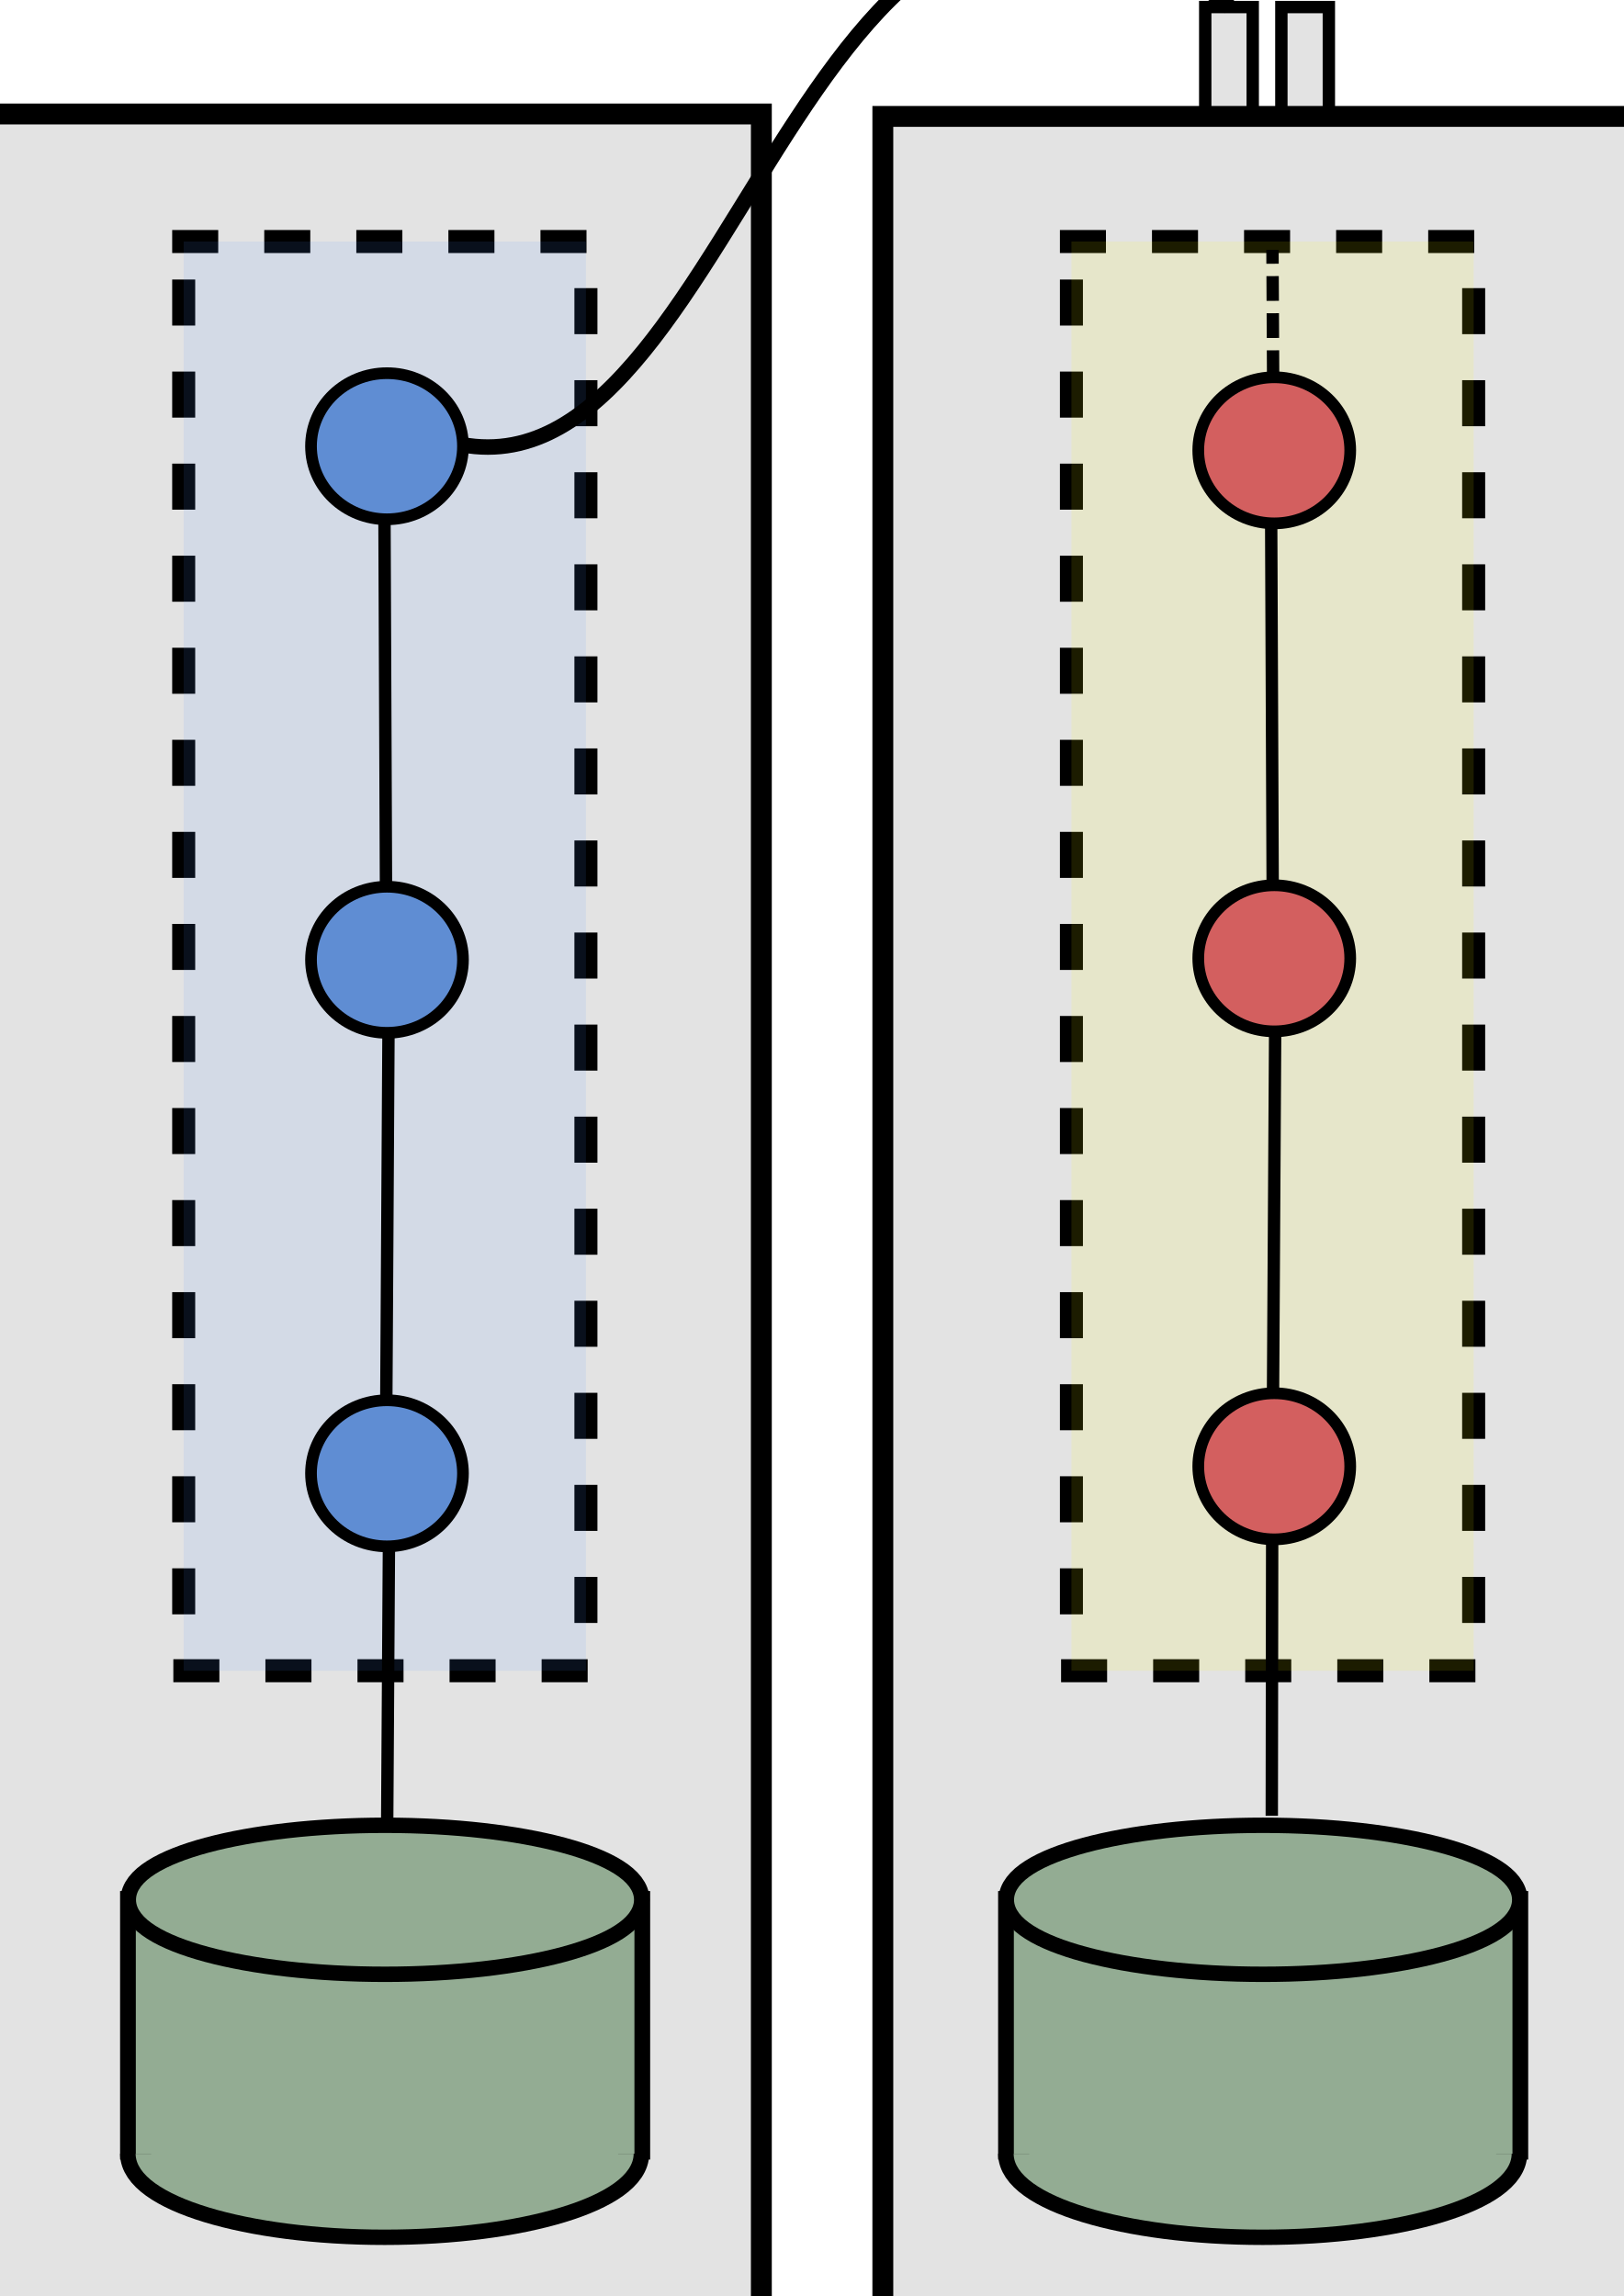
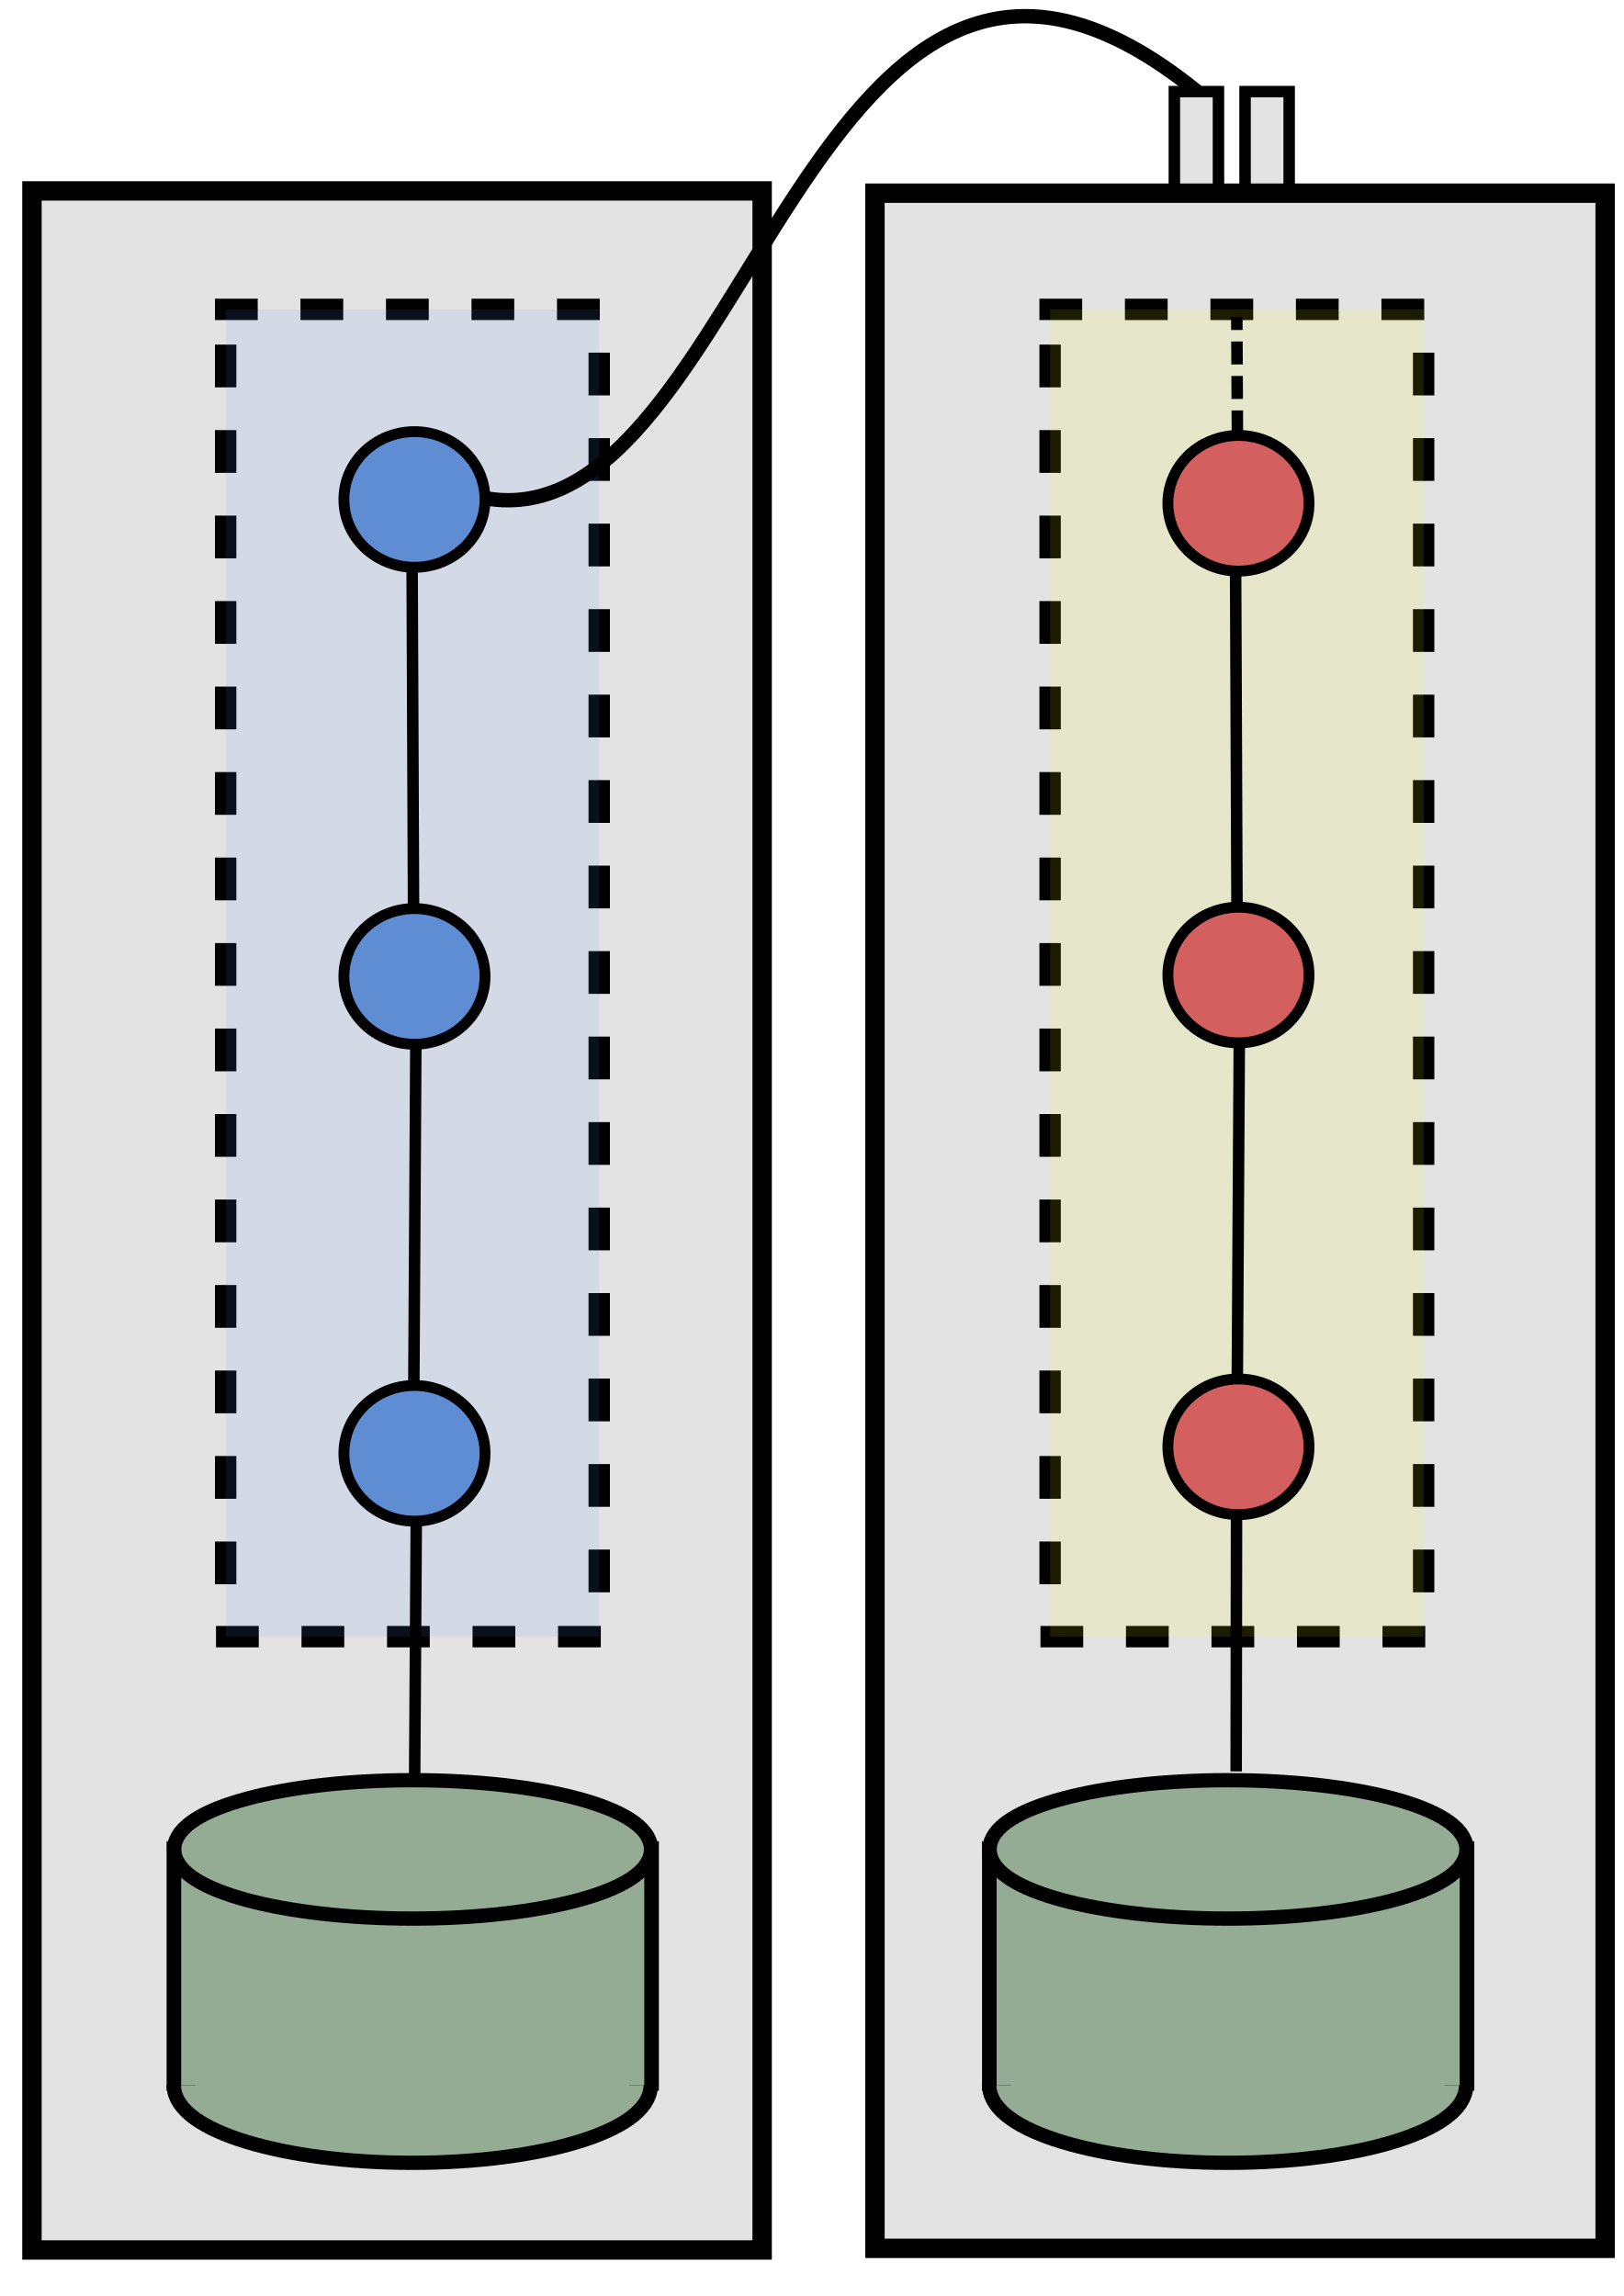
- <svg xmlns="http://www.w3.org/2000/svg" xmlns:ns1="http://www.openswatchbook.org/uri/2009/osb" width="210mm" height="297mm" viewBox="0 0 210 297" version="1.1" id="svg1000">
+ <svg xmlns="http://www.w3.org/2000/svg" width="210mm" height="297mm" viewBox="0 0 210 297" version="1.1" id="svg1000">
  <defs id="defs994">
-     <linearGradient id="linearGradient6808" ns1:paint="gradient">
+     <linearGradient id="linearGradient6808">
      <stop style="stop-color:#5f8dd3;stop-opacity:1;" offset="0" id="stop6804" />
      <stop style="stop-color:#d35f5f;stop-opacity:1" offset="1" id="stop6806" />
    </linearGradient>
  </defs>
  <g id="layer1">
-     <rect style="opacity:1;fill:#000000;fill-opacity:0.11;fill-rule:nonzero;stroke:#000000;stroke-width:2.7;stroke-linecap:square;stroke-linejoin:miter;stroke-miterlimit:8;stroke-dasharray:none;stroke-dashoffset:0;stroke-opacity:1;paint-order:markers stroke fill" id="rect3713" width="101.688" height="286.802" x="-3.219" y="14.744" />
-     <rect style="opacity:1;fill:#000000;fill-opacity:0.11;fill-rule:nonzero;stroke:#000000;stroke-width:2.698;stroke-linecap:square;stroke-linejoin:miter;stroke-miterlimit:8;stroke-dasharray:none;stroke-dashoffset:0;stroke-opacity:1;paint-order:markers stroke fill" id="rect3713-8" width="101.688" height="286.261" x="114.18" y="15.058" />
-     <rect style="opacity:1;fill:#ffff00;fill-opacity:0.11;fill-rule:nonzero;stroke:#000000;stroke-width:2.977;stroke-linecap:square;stroke-linejoin:miter;stroke-miterlimit:8;stroke-dasharray:2.977,8.931;stroke-dashoffset:0;stroke-opacity:1;paint-order:markers stroke fill" id="rect3713-4-9-1-8-4" width="52.023" height="184.873" x="138.571" y="31.243" />
-     <rect style="opacity:1;fill:#5599ff;fill-opacity:0.11;fill-rule:nonzero;stroke:#000000;stroke-width:2.977;stroke-linecap:square;stroke-linejoin:miter;stroke-miterlimit:8;stroke-dasharray:2.977,8.931;stroke-dashoffset:0;stroke-opacity:1;paint-order:markers stroke fill" id="rect3713-4-9-08-2" width="52.023" height="184.873" x="23.757" y="31.243" />
-     <ellipse style="opacity:1;fill:#5f8dd3;fill-opacity:1;fill-rule:nonzero;stroke:#000000;stroke-width:3.023;stroke-linecap:square;stroke-linejoin:miter;stroke-miterlimit:8;stroke-dasharray:none;stroke-dashoffset:0;stroke-opacity:1;paint-order:markers stroke fill" id="path3715-5-1-19-4" cx="50.051" cy="57.723" rx="9.071" ry="8.693" />
-     <ellipse style="opacity:1;fill:#5f8dd3;fill-opacity:1;fill-rule:nonzero;stroke:#000000;stroke-width:3.023;stroke-linecap:square;stroke-linejoin:miter;stroke-miterlimit:8;stroke-dasharray:none;stroke-dashoffset:0;stroke-opacity:1;paint-order:markers stroke fill" id="path3715-4-2-2-8-6" cx="50.051" cy="190.582" rx="9.071" ry="8.693" />
-     <ellipse style="opacity:1;fill:#d35f5f;fill-opacity:1;fill-rule:nonzero;stroke:#000000;stroke-width:3.023;stroke-linecap:square;stroke-linejoin:miter;stroke-miterlimit:8;stroke-dasharray:none;stroke-dashoffset:0;stroke-opacity:1;paint-order:markers stroke fill" id="path3715-9-4-9-2-7" cx="164.804" cy="58.252" rx="9.071" ry="8.693" />
-     <ellipse style="opacity:1;fill:#5f8dd3;fill-opacity:1;fill-rule:nonzero;stroke:#000000;stroke-width:3.023;stroke-linecap:square;stroke-linejoin:miter;stroke-miterlimit:8;stroke-dasharray:none;stroke-dashoffset:0;stroke-opacity:1;paint-order:markers stroke fill" id="path3715-7-8-0-6-5" cx="50.051" cy="124.152" rx="9.071" ry="8.693" />
-     <ellipse style="opacity:1;fill:#d35f5f;fill-opacity:1;fill-rule:nonzero;stroke:#000000;stroke-width:3.023;stroke-linecap:square;stroke-linejoin:miter;stroke-miterlimit:8;stroke-dasharray:none;stroke-dashoffset:0;stroke-opacity:1;paint-order:markers stroke fill" id="path3715-44-5-0-02-7" cx="164.804" cy="123.963" rx="9.071" ry="8.693" />
-     <ellipse style="opacity:1;fill:#d35f5f;fill-opacity:1;fill-rule:nonzero;stroke:#000000;stroke-width:3.023;stroke-linecap:square;stroke-linejoin:miter;stroke-miterlimit:8;stroke-dasharray:none;stroke-dashoffset:0;stroke-opacity:1;paint-order:markers stroke fill" id="path3715-1-9-8-21-3" cx="164.804" cy="189.674" rx="9.071" ry="8.693" />
-     <path style="fill:none;fill-rule:evenodd;stroke:#000000;stroke-width:2;stroke-linecap:butt;stroke-linejoin:miter;stroke-miterlimit:4;stroke-dasharray:none;stroke-opacity:1" d="M 59.715,57.512 C 96.663,64.361 105.128,-42.775 159.053,0.913" id="path3861-8-56-4" />
-     <path style="fill:none;fill-rule:evenodd;stroke:#000000;stroke-width:1.6;stroke-linecap:butt;stroke-linejoin:miter;stroke-miterlimit:4;stroke-dasharray:none;stroke-opacity:1" d="m 49.728,67.477 0.193,46.993" id="path3863-3-4-1" />
-     <path style="fill:none;fill-rule:evenodd;stroke:#000000;stroke-width:1.6;stroke-linecap:butt;stroke-linejoin:miter;stroke-miterlimit:4;stroke-dasharray:none;stroke-opacity:1" d="m 50.303,199.898 -0.23,36.334" id="path4076-0-1" />
-     <path style="fill:none;fill-rule:evenodd;stroke:#000000;stroke-width:1.6;stroke-linecap:butt;stroke-linejoin:miter;stroke-miterlimit:4;stroke-dasharray:none;stroke-opacity:1" d="m 164.534,199.474 -0.049,35.409" id="path4078-85-2" />
-     <g transform="matrix(0.714134,0,0,0.7076326,246.8334,183.4763)" style="stroke-width:5.627;stroke-miterlimit:8;stroke-dasharray:none" id="g5089-7-9-4">
+     <rect style="opacity:1;fill:#000000;fill-opacity:0.11;fill-rule:nonzero;stroke:#000000;stroke-width:2.508;stroke-linecap:square;stroke-linejoin:miter;stroke-miterlimit:8;stroke-dasharray:none;stroke-dashoffset:0;stroke-opacity:1;paint-order:markers stroke fill" id="rect3713" width="94.437" height="266.351" x="4.133" y="24.696" />
+     <rect style="opacity:1;fill:#000000;fill-opacity:0.11;fill-rule:nonzero;stroke:#000000;stroke-width:2.506;stroke-linecap:square;stroke-linejoin:miter;stroke-miterlimit:8;stroke-dasharray:none;stroke-dashoffset:0;stroke-opacity:1;paint-order:markers stroke fill" id="rect3713-8" width="94.437" height="265.849" x="113.161" y="24.988" />
+     <rect style="opacity:1;fill:#ffff00;fill-opacity:0.11;fill-rule:nonzero;stroke:#000000;stroke-width:2.765;stroke-linecap:square;stroke-linejoin:miter;stroke-miterlimit:8;stroke-dasharray:2.765, 8.294;stroke-dashoffset:0;stroke-opacity:1;paint-order:markers stroke fill" id="rect3713-4-9-1-8-4" width="48.313" height="171.69" x="135.813" y="40.019" />
+     <rect style="opacity:1;fill:#5599ff;fill-opacity:0.11;fill-rule:nonzero;stroke:#000000;stroke-width:2.765;stroke-linecap:square;stroke-linejoin:miter;stroke-miterlimit:8;stroke-dasharray:2.765, 8.294;stroke-dashoffset:0;stroke-opacity:1;paint-order:markers stroke fill" id="rect3713-4-9-08-2" width="48.313" height="171.69" x="29.185" y="40.019" />
+     <ellipse style="opacity:1;fill:#5f8dd3;fill-opacity:1;fill-rule:nonzero;stroke:#000000;stroke-width:2.807;stroke-linecap:square;stroke-linejoin:miter;stroke-miterlimit:8;stroke-dasharray:none;stroke-dashoffset:0;stroke-opacity:1;paint-order:markers stroke fill" id="path3715-5-1-19-4" cx="53.604" cy="64.61" rx="8.425" ry="8.074" />
+     <ellipse style="opacity:1;fill:#5f8dd3;fill-opacity:1;fill-rule:nonzero;stroke:#000000;stroke-width:2.807;stroke-linecap:square;stroke-linejoin:miter;stroke-miterlimit:8;stroke-dasharray:none;stroke-dashoffset:0;stroke-opacity:1;paint-order:markers stroke fill" id="path3715-4-2-2-8-6" cx="53.604" cy="187.995" rx="8.425" ry="8.074" />
+     <ellipse style="opacity:1;fill:#d35f5f;fill-opacity:1;fill-rule:nonzero;stroke:#000000;stroke-width:2.807;stroke-linecap:square;stroke-linejoin:miter;stroke-miterlimit:8;stroke-dasharray:none;stroke-dashoffset:0;stroke-opacity:1;paint-order:markers stroke fill" id="path3715-9-4-9-2-7" cx="160.174" cy="65.102" rx="8.425" ry="8.074" />
+     <ellipse style="opacity:1;fill:#5f8dd3;fill-opacity:1;fill-rule:nonzero;stroke:#000000;stroke-width:2.807;stroke-linecap:square;stroke-linejoin:miter;stroke-miterlimit:8;stroke-dasharray:none;stroke-dashoffset:0;stroke-opacity:1;paint-order:markers stroke fill" id="path3715-7-8-0-6-5" cx="53.604" cy="126.303" rx="8.425" ry="8.074" />
+     <ellipse style="opacity:1;fill:#d35f5f;fill-opacity:1;fill-rule:nonzero;stroke:#000000;stroke-width:2.807;stroke-linecap:square;stroke-linejoin:miter;stroke-miterlimit:8;stroke-dasharray:none;stroke-dashoffset:0;stroke-opacity:1;paint-order:markers stroke fill" id="path3715-44-5-0-02-7" cx="160.174" cy="126.127" rx="8.425" ry="8.074" />
+     <ellipse style="opacity:1;fill:#d35f5f;fill-opacity:1;fill-rule:nonzero;stroke:#000000;stroke-width:2.807;stroke-linecap:square;stroke-linejoin:miter;stroke-miterlimit:8;stroke-dasharray:none;stroke-dashoffset:0;stroke-opacity:1;paint-order:markers stroke fill" id="path3715-1-9-8-21-3" cx="160.174" cy="187.153" rx="8.425" ry="8.074" />
+     <path style="fill:none;fill-rule:evenodd;stroke:#000000;stroke-width:1.857;stroke-linecap:butt;stroke-linejoin:miter;stroke-miterlimit:4;stroke-dasharray:none;stroke-opacity:1" d="M 62.58,64.415 C 96.892,70.775 104.754,-28.722 154.833,11.852" id="path3861-8-56-4" />
+     <path style="fill:none;fill-rule:evenodd;stroke:#000000;stroke-width:1.486;stroke-linecap:butt;stroke-linejoin:miter;stroke-miterlimit:4;stroke-dasharray:none;stroke-opacity:1" d="m 53.304,73.669 0.179,43.642" id="path3863-3-4-1" />
+     <path style="fill:none;fill-rule:evenodd;stroke:#000000;stroke-width:1.486;stroke-linecap:butt;stroke-linejoin:miter;stroke-miterlimit:4;stroke-dasharray:none;stroke-opacity:1" d="M 53.839,196.647 53.625,230.39" id="path4076-0-1" />
+     <path style="fill:none;fill-rule:evenodd;stroke:#000000;stroke-width:1.486;stroke-linecap:butt;stroke-linejoin:miter;stroke-miterlimit:4;stroke-dasharray:none;stroke-opacity:1" d="m 159.924,196.254 -0.046,32.884" id="path4078-85-2" />
+     <g transform="matrix(0.663211,0,0,0.6571731,236.3549,181.3966)" style="stroke-width:5.627;stroke-miterlimit:8;stroke-dasharray:none" id="g5089-7-9-4">
      <path id="path3963-2-9-1" d="M -322.468,135.482 V 111.651 87.821 l 10.308,-0.037 c 5.669,-0.02 20.444,-0.037 32.832,-0.037 12.388,0 28.709,0.017 36.268,0.037 l 13.744,0.037 v 23.831 23.831" style="fill:#93ac93;fill-opacity:1;stroke:#000000;stroke-width:2.849;stroke-miterlimit:8;stroke-dasharray:none;stroke-opacity:1" />
      <ellipse style="opacity:1;fill:#93ac93;fill-opacity:1;fill-rule:nonzero;stroke:#000000;stroke-width:5.627;stroke-linecap:square;stroke-linejoin:miter;stroke-miterlimit:8;stroke-dasharray:none;stroke-dashoffset:0;stroke-opacity:1;paint-order:markers stroke fill" id="path4036-99-0-7" cx="-275.913" cy="88.001" rx="45.096" ry="12.212" />
      <path id="path4036-9-25-1-3" d="m -230.884,134.431 c -2e-5,7.653 -20.19,13.857 -45.096,13.857 -24.906,0 -45.096,-6.204 -45.096,-13.857" clip-path="none" style="opacity:1;fill:#93ac93;fill-opacity:1;fill-rule:nonzero;stroke:#000000;stroke-width:5.627;stroke-linecap:butt;stroke-linejoin:miter;stroke-miterlimit:8;stroke-dasharray:none;stroke-dashoffset:0;stroke-opacity:1;paint-order:markers stroke fill" />
    </g>
-     <path style="fill:none;fill-rule:evenodd;stroke:#000000;stroke-width:1.6;stroke-linecap:butt;stroke-linejoin:miter;stroke-miterlimit:4;stroke-dasharray:none;stroke-opacity:1" d="M 50.241,134.061 49.96,181.528" id="path3863-3-94-6-2" />
-     <path style="fill:none;fill-rule:evenodd;stroke:#000000;stroke-width:1.6;stroke-linecap:butt;stroke-linejoin:miter;stroke-miterlimit:4;stroke-dasharray:none;stroke-opacity:1" d="m 164.408,67.861 0.193,46.993" id="path3863-3-2-6-4" />
-     <path style="fill:none;fill-rule:evenodd;stroke:#000000;stroke-width:1.6;stroke-linecap:butt;stroke-linejoin:miter;stroke-miterlimit:4;stroke-dasharray:none;stroke-opacity:1" d="m 164.921,133.387 -0.28,47.466" id="path3863-3-94-2-7-5" />
-     <rect style="opacity:1;fill:#000000;fill-opacity:0.11;stroke:#000000;stroke-width:1.6;stroke-linecap:butt;stroke-miterlimit:4;stroke-dasharray:none;stroke-opacity:1" id="rect6945-3" width="6.142" height="13.702" x="155.878" y="0.913" />
-     <rect style="opacity:1;fill:#000000;fill-opacity:0.11;stroke:#000000;stroke-width:1.6;stroke-linecap:butt;stroke-miterlimit:4;stroke-dasharray:none;stroke-opacity:1" id="rect6945-1-3" width="6.142" height="13.702" x="165.724" y="0.913" />
-     <path style="fill:none;stroke:#000000;stroke-width:1.6;stroke-linecap:butt;stroke-linejoin:miter;stroke-miterlimit:4;stroke-dasharray:3.2, 1.6;stroke-dashoffset:0;stroke-opacity:1" d="m 164.658,48.517 -0.084,-16.203" id="path6979-7" />
-     <g transform="matrix(0.714134,0,0,0.7076326,360.3932,183.4763)" style="stroke-width:5.627;stroke-miterlimit:8;stroke-dasharray:none" id="g5089-7-9-4-1">
+     <path style="fill:none;fill-rule:evenodd;stroke:#000000;stroke-width:1.486;stroke-linecap:butt;stroke-linejoin:miter;stroke-miterlimit:4;stroke-dasharray:none;stroke-opacity:1" d="m 53.781,135.505 -0.26,44.082" id="path3863-3-94-6-2" />
+     <path style="fill:none;fill-rule:evenodd;stroke:#000000;stroke-width:1.486;stroke-linecap:butt;stroke-linejoin:miter;stroke-miterlimit:4;stroke-dasharray:none;stroke-opacity:1" d="m 159.807,74.026 0.179,43.642" id="path3863-3-2-6-4" />
+     <path style="fill:none;fill-rule:evenodd;stroke:#000000;stroke-width:1.486;stroke-linecap:butt;stroke-linejoin:miter;stroke-miterlimit:4;stroke-dasharray:none;stroke-opacity:1" d="m 160.283,134.879 -0.26,44.082" id="path3863-3-94-2-7-5" />
+     <rect style="opacity:1;fill:#000000;fill-opacity:0.11;stroke:#000000;stroke-width:1.486;stroke-linecap:butt;stroke-miterlimit:4;stroke-dasharray:none;stroke-opacity:1" id="rect6945-3" width="5.704" height="12.725" x="151.885" y="11.852" />
+     <rect style="opacity:1;fill:#000000;fill-opacity:0.11;stroke:#000000;stroke-width:1.486;stroke-linecap:butt;stroke-miterlimit:4;stroke-dasharray:none;stroke-opacity:1" id="rect6945-1-3" width="5.704" height="12.725" x="161.029" y="11.852" />
+     <path style="fill:none;stroke:#000000;stroke-width:1.486;stroke-linecap:butt;stroke-linejoin:miter;stroke-miterlimit:4;stroke-dasharray:2.972, 1.486;stroke-dashoffset:0;stroke-opacity:1" d="M 160.039,56.061 159.962,41.013" id="path6979-7" />
+     <g transform="matrix(0.663211,0,0,0.6571731,341.817,181.3966)" style="stroke-width:5.627;stroke-miterlimit:8;stroke-dasharray:none" id="g5089-7-9-4-1">
      <path id="path3963-2-9-1-2" d="M -322.468,135.482 V 111.651 87.821 l 10.308,-0.037 c 5.669,-0.02 20.444,-0.037 32.832,-0.037 12.388,0 28.709,0.017 36.268,0.037 l 13.744,0.037 v 23.831 23.831" style="fill:#93ac93;fill-opacity:1;stroke:#000000;stroke-width:2.849;stroke-miterlimit:8;stroke-dasharray:none;stroke-opacity:1" />
      <ellipse style="opacity:1;fill:#93ac93;fill-opacity:1;fill-rule:nonzero;stroke:#000000;stroke-width:5.627;stroke-linecap:square;stroke-linejoin:miter;stroke-miterlimit:8;stroke-dasharray:none;stroke-dashoffset:0;stroke-opacity:1;paint-order:markers stroke fill" id="path4036-99-0-7-0" cx="-275.913" cy="88.001" rx="45.096" ry="12.212" />
      <path id="path4036-9-25-1-3-0" d="m -230.884,134.431 c -2e-5,7.653 -20.19,13.857 -45.096,13.857 -24.906,0 -45.096,-6.204 -45.096,-13.857" clip-path="none" style="opacity:1;fill:#93ac93;fill-opacity:1;fill-rule:nonzero;stroke:#000000;stroke-width:5.627;stroke-linecap:butt;stroke-linejoin:miter;stroke-miterlimit:8;stroke-dasharray:none;stroke-dashoffset:0;stroke-opacity:1;paint-order:markers stroke fill" />
    </g>
  </g>
</svg>
